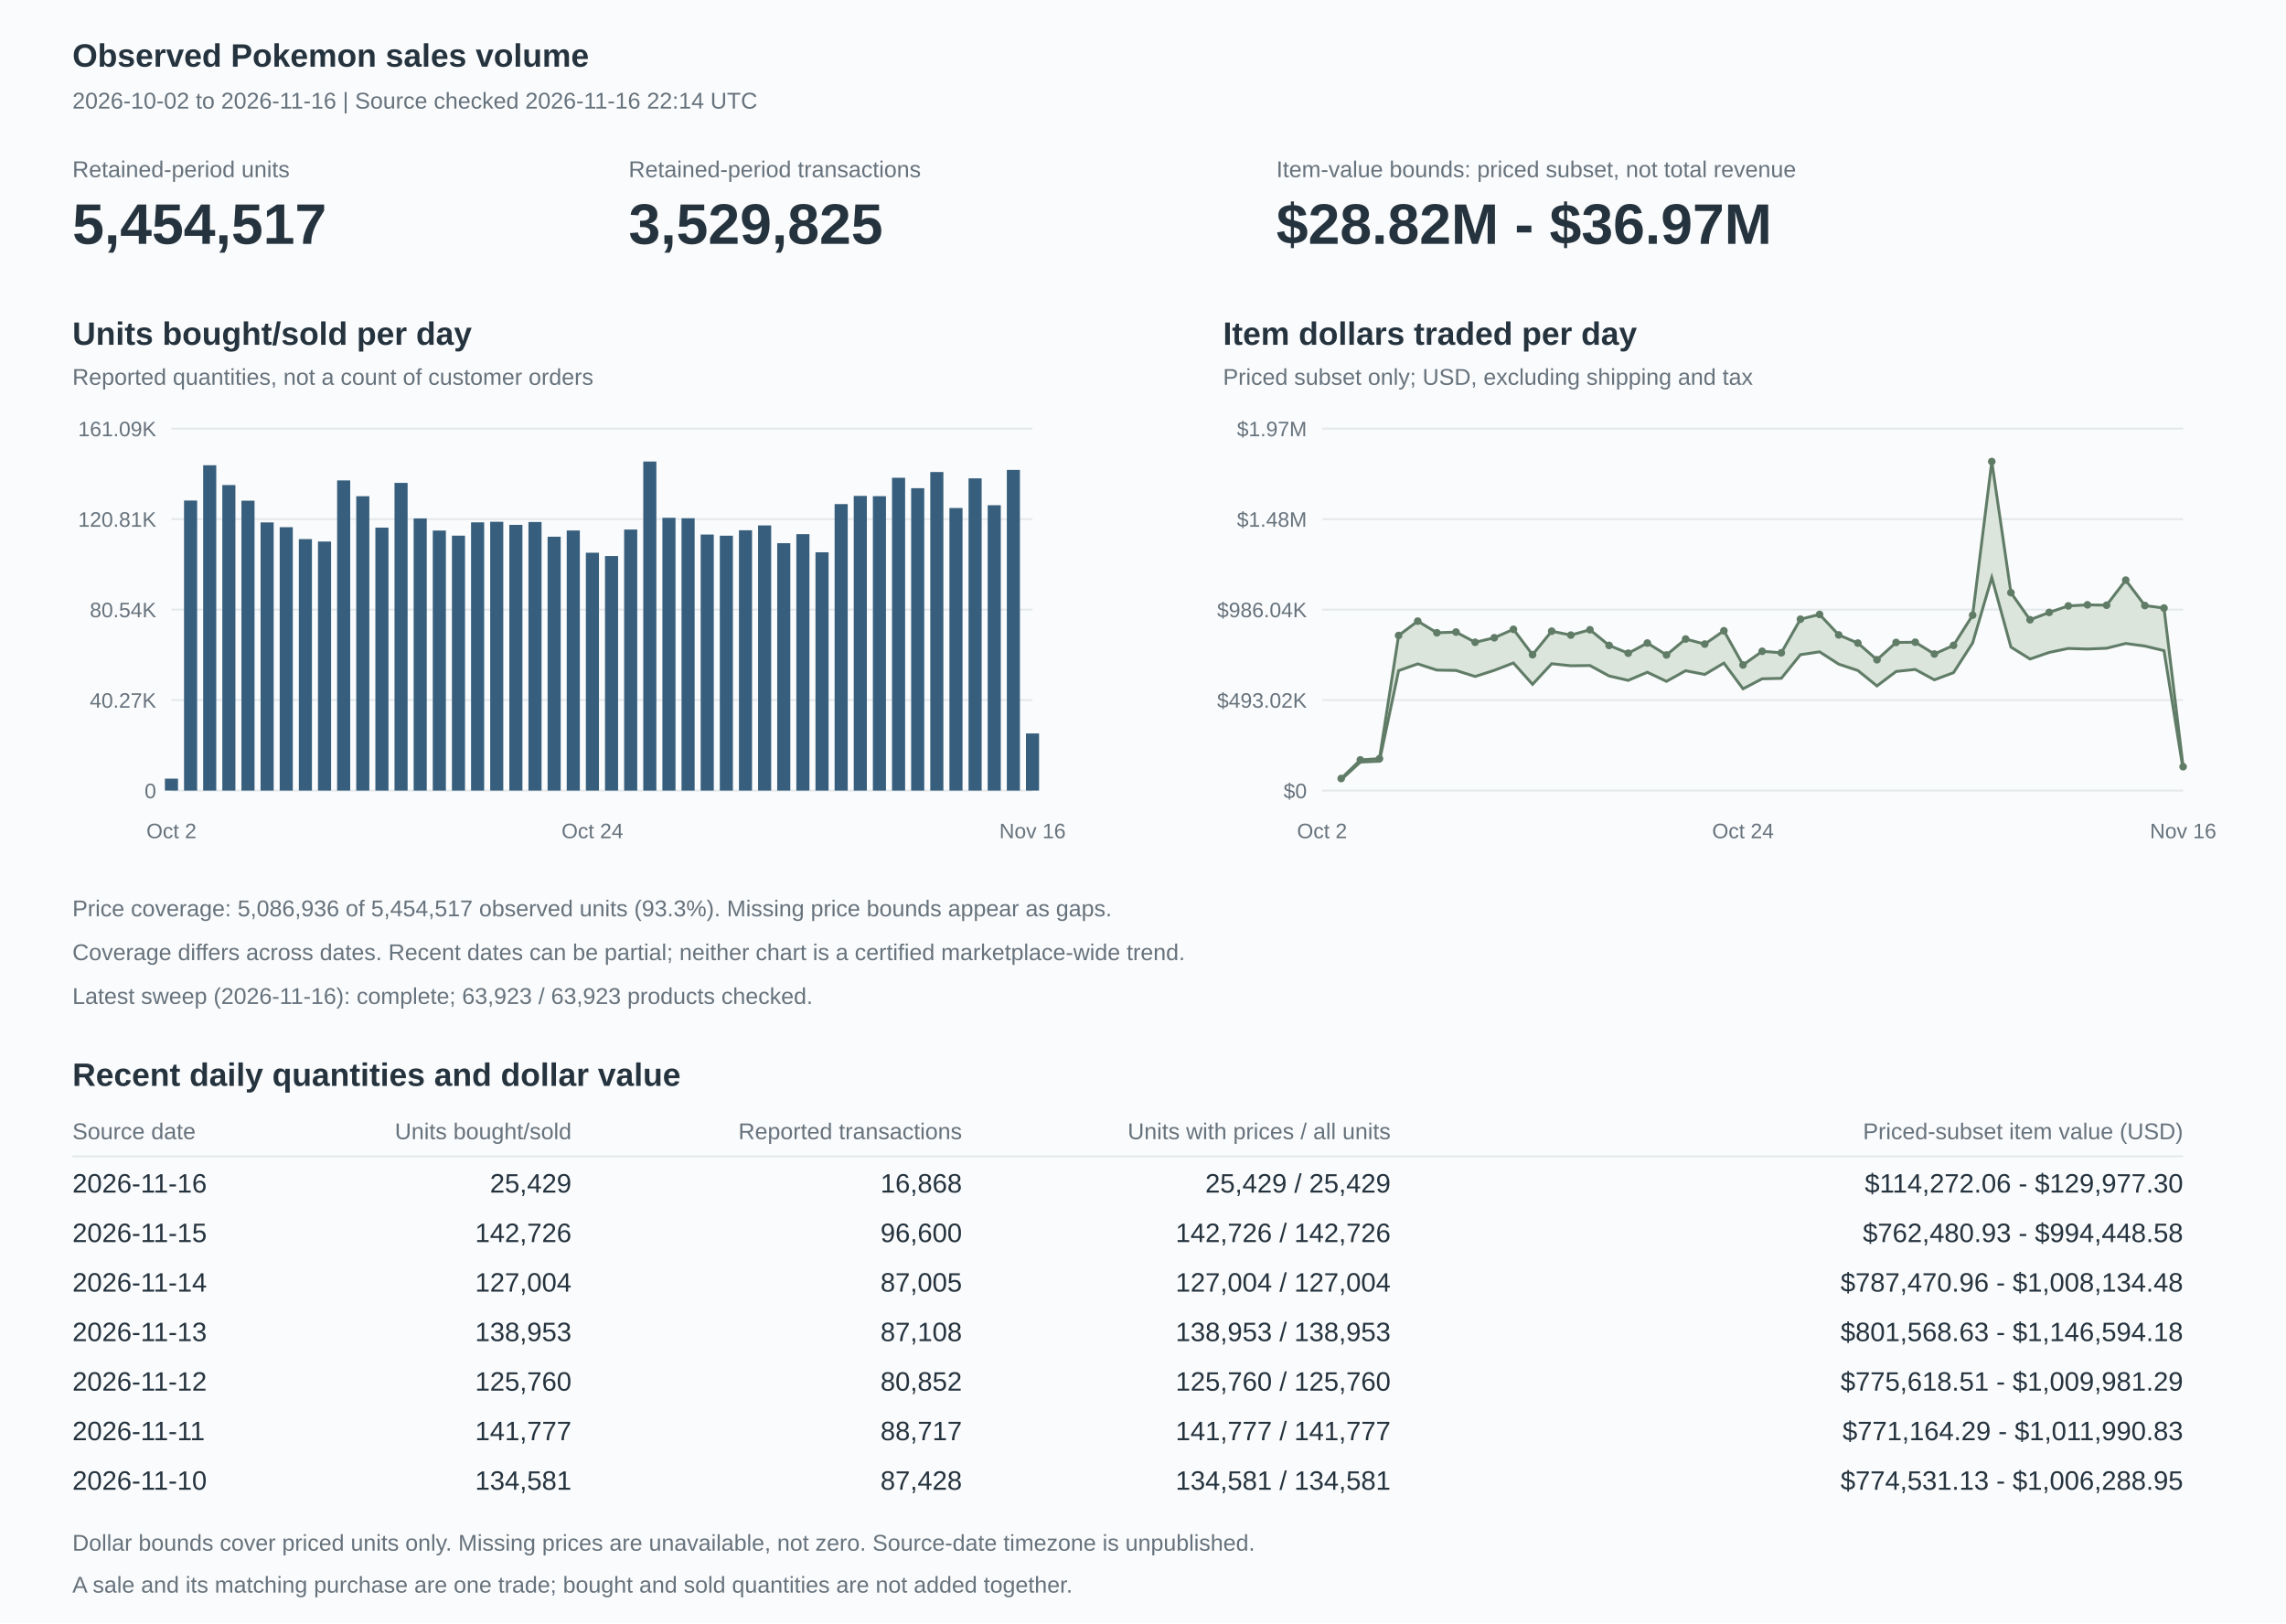
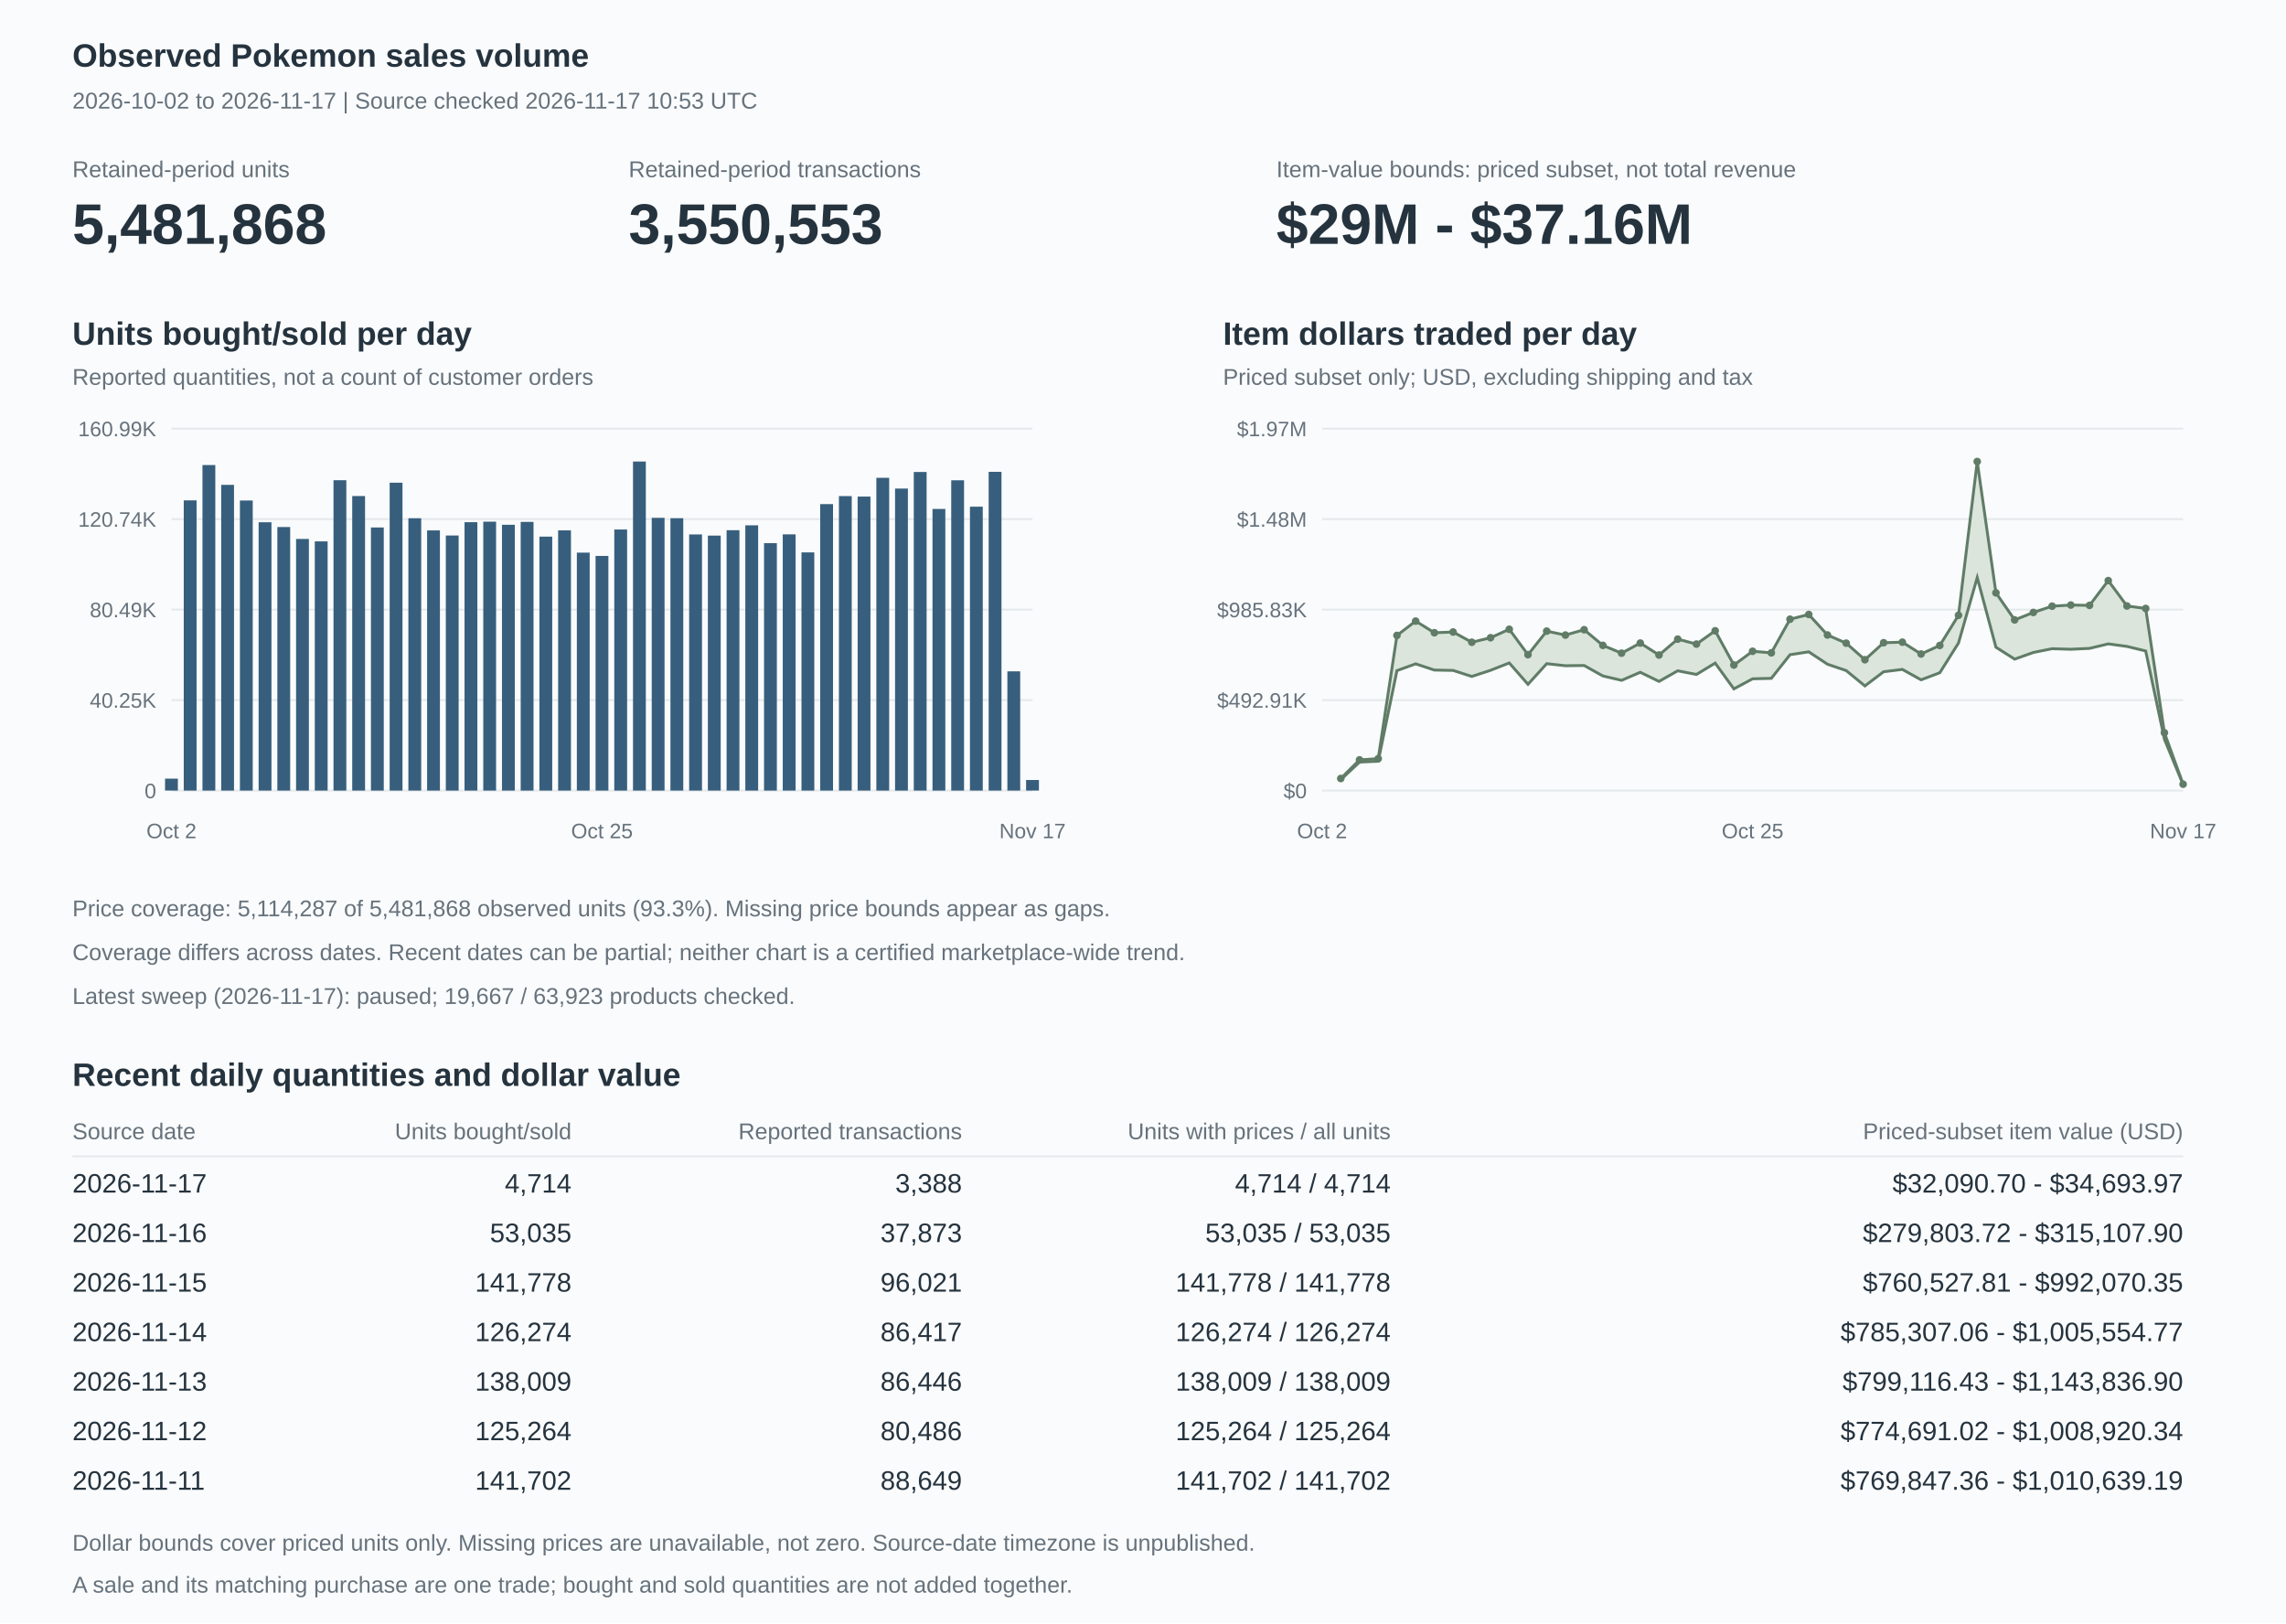
<svg xmlns="http://www.w3.org/2000/svg" width="1200" height="852" viewBox="0 0 1200 852" role="img" aria-labelledby="title description">
  <style>text{font-family:Arial,Helvetica,sans-serif;fill:#25333e;font-size:14px}.heading{font-size:17px;font-weight:600}.muted{fill:#66727c;font-size:12px}.axis{fill:#66727c;font-size:11px}.value{font-size:30px;font-weight:600}.grid{stroke:#e5e9ec;stroke-width:1}</style>
  <rect width="1200" height="852" fill="#fafbfc" />
  <text x="38" y="35" class="heading">Observed Pokemon sales volume</text>
-   <text x="38" y="57" class="muted">2026-10-02 to 2026-11-16 | Source checked 2026-11-16 22:14 UTC</text>
+   <text x="38" y="57" class="muted">2026-10-02 to 2026-11-17 | Source checked 2026-11-17 10:53 UTC</text>
  <text x="38" y="93" class="muted">Retained-period units</text>
-   <text x="38" y="128" class="value">5,454,517</text>
+   <text x="38" y="128" class="value">5,481,868</text>
  <text x="330" y="93" class="muted">Retained-period transactions</text>
-   <text x="330" y="128" class="value">3,529,825</text>
+   <text x="330" y="128" class="value">3,550,553</text>
  <text x="670" y="93" class="muted">Item-value bounds: priced subset, not total revenue</text>
-   <text x="670" y="128" class="value">$28.82M - $36.97M</text>
+   <text x="670" y="128" class="value">$29M - $37.16M</text>
  <text x="38" y="181" class="heading">Units bought/sold per day</text>
  <text x="38" y="202" class="muted">Reported quantities, not a count of customer orders</text>
  <path d="M90,415h452" class="grid" />
  <text x="82" y="419" text-anchor="end" class="axis">0</text>
  <path d="M90,367.5h452" class="grid" />
-   <text x="82" y="371.5" text-anchor="end" class="axis">40.27K</text>
+   <text x="82" y="371.5" text-anchor="end" class="axis">40.25K</text>
  <path d="M90,320h452" class="grid" />
-   <text x="82" y="324" text-anchor="end" class="axis">80.54K</text>
+   <text x="82" y="324" text-anchor="end" class="axis">80.49K</text>
  <path d="M90,272.5h452" class="grid" />
-   <text x="82" y="276.5" text-anchor="end" class="axis">120.81K</text>
+   <text x="82" y="276.5" text-anchor="end" class="axis">120.74K</text>
  <path d="M90,225h452" class="grid" />
-   <text x="82" y="229" text-anchor="end" class="axis">161.09K</text>
-   <rect x="86.561" y="408.735" width="6.878" height="6.265" fill="#375f7d" />
-   <rect x="96.605" y="262.748" width="6.878" height="152.252" fill="#375f7d" />
-   <rect x="106.65" y="244.217" width="6.878" height="170.783" fill="#375f7d" />
-   <rect x="116.694" y="254.617" width="6.878" height="160.383" fill="#375f7d" />
-   <rect x="126.739" y="262.824" width="6.878" height="152.176" fill="#375f7d" />
-   <rect x="136.783" y="274.231" width="6.878" height="140.769" fill="#375f7d" />
-   <rect x="146.828" y="276.736" width="6.878" height="138.264" fill="#375f7d" />
-   <rect x="156.872" y="282.994" width="6.878" height="132.006" fill="#375f7d" />
-   <rect x="166.916" y="284.264" width="6.878" height="130.736" fill="#375f7d" />
-   <rect x="176.961" y="252.179" width="6.878" height="162.821" fill="#375f7d" />
-   <rect x="187.005" y="260.478" width="6.878" height="154.522" fill="#375f7d" />
-   <rect x="197.05" y="276.969" width="6.878" height="138.031" fill="#375f7d" />
-   <rect x="207.094" y="253.484" width="6.878" height="161.516" fill="#375f7d" />
-   <rect x="217.139" y="272.134" width="6.878" height="142.866" fill="#375f7d" />
-   <rect x="227.183" y="278.502" width="6.878" height="136.498" fill="#375f7d" />
-   <rect x="237.228" y="281.183" width="6.878" height="133.817" fill="#375f7d" />
-   <rect x="247.272" y="274.192" width="6.878" height="140.808" fill="#375f7d" />
-   <rect x="257.316" y="273.901" width="6.878" height="141.099" fill="#375f7d" />
-   <rect x="267.361" y="275.516" width="6.878" height="139.484" fill="#375f7d" />
-   <rect x="277.405" y="274.016" width="6.878" height="140.984" fill="#375f7d" />
-   <rect x="287.45" y="281.734" width="6.878" height="133.266" fill="#375f7d" />
-   <rect x="297.494" y="278.467" width="6.878" height="136.533" fill="#375f7d" />
-   <rect x="307.539" y="290.138" width="6.878" height="124.862" fill="#375f7d" />
-   <rect x="317.583" y="291.87" width="6.878" height="123.13" fill="#375f7d" />
-   <rect x="327.628" y="277.969" width="6.878" height="137.031" fill="#375f7d" />
-   <rect x="337.672" y="242.273" width="6.878" height="172.727" fill="#375f7d" />
-   <rect x="347.716" y="271.815" width="6.878" height="143.185" fill="#375f7d" />
-   <rect x="357.761" y="272.03" width="6.878" height="142.97" fill="#375f7d" />
-   <rect x="367.805" y="280.593" width="6.878" height="134.407" fill="#375f7d" />
-   <rect x="377.85" y="281.205" width="6.878" height="133.795" fill="#375f7d" />
-   <rect x="387.894" y="278.345" width="6.878" height="136.655" fill="#375f7d" />
-   <rect x="397.939" y="275.806" width="6.878" height="139.194" fill="#375f7d" />
-   <rect x="407.983" y="285.135" width="6.878" height="129.865" fill="#375f7d" />
-   <rect x="418.028" y="280.392" width="6.878" height="134.608" fill="#375f7d" />
-   <rect x="428.072" y="289.912" width="6.878" height="125.088" fill="#375f7d" />
-   <rect x="438.116" y="264.612" width="6.878" height="150.388" fill="#375f7d" />
-   <rect x="448.161" y="260.31" width="6.878" height="154.69" fill="#375f7d" />
-   <rect x="458.205" y="260.45" width="6.878" height="154.55" fill="#375f7d" />
-   <rect x="468.25" y="250.789" width="6.878" height="164.211" fill="#375f7d" />
-   <rect x="478.294" y="256.263" width="6.878" height="158.737" fill="#375f7d" />
-   <rect x="488.339" y="247.775" width="6.878" height="167.225" fill="#375f7d" />
-   <rect x="498.383" y="266.667" width="6.878" height="148.333" fill="#375f7d" />
-   <rect x="508.428" y="251.106" width="6.878" height="163.894" fill="#375f7d" />
-   <rect x="518.472" y="265.2" width="6.878" height="149.8" fill="#375f7d" />
-   <rect x="528.516" y="246.656" width="6.878" height="168.344" fill="#375f7d" />
-   <rect x="538.561" y="385.007" width="6.878" height="29.993" fill="#375f7d" />
+   <text x="82" y="229" text-anchor="end" class="axis">160.99K</text>
+   <rect x="86.634" y="408.731" width="6.732" height="6.269" fill="#375f7d" />
+   <rect x="96.46" y="262.655" width="6.732" height="152.345" fill="#375f7d" />
+   <rect x="106.286" y="244.113" width="6.732" height="170.887" fill="#375f7d" />
+   <rect x="116.112" y="254.52" width="6.732" height="160.48" fill="#375f7d" />
+   <rect x="125.938" y="262.732" width="6.732" height="152.268" fill="#375f7d" />
+   <rect x="135.764" y="274.145" width="6.732" height="140.855" fill="#375f7d" />
+   <rect x="145.591" y="276.652" width="6.732" height="138.348" fill="#375f7d" />
+   <rect x="155.417" y="282.913" width="6.732" height="132.087" fill="#375f7d" />
+   <rect x="165.243" y="284.184" width="6.732" height="130.816" fill="#375f7d" />
+   <rect x="175.069" y="252.08" width="6.732" height="162.92" fill="#375f7d" />
+   <rect x="184.895" y="260.384" width="6.732" height="154.616" fill="#375f7d" />
+   <rect x="194.721" y="276.885" width="6.732" height="138.115" fill="#375f7d" />
+   <rect x="204.547" y="253.386" width="6.732" height="161.614" fill="#375f7d" />
+   <rect x="214.373" y="272.047" width="6.732" height="142.953" fill="#375f7d" />
+   <rect x="224.199" y="278.419" width="6.732" height="136.581" fill="#375f7d" />
+   <rect x="234.025" y="281.102" width="6.732" height="133.898" fill="#375f7d" />
+   <rect x="243.851" y="274.107" width="6.732" height="140.893" fill="#375f7d" />
+   <rect x="253.678" y="273.836" width="6.732" height="141.164" fill="#375f7d" />
+   <rect x="263.504" y="275.468" width="6.732" height="139.532" fill="#375f7d" />
+   <rect x="273.33" y="273.958" width="6.732" height="141.042" fill="#375f7d" />
+   <rect x="283.156" y="281.686" width="6.732" height="133.314" fill="#375f7d" />
+   <rect x="292.982" y="278.408" width="6.732" height="136.592" fill="#375f7d" />
+   <rect x="302.808" y="290.089" width="6.732" height="124.911" fill="#375f7d" />
+   <rect x="312.634" y="291.821" width="6.732" height="123.179" fill="#375f7d" />
+   <rect x="322.46" y="277.95" width="6.732" height="137.05" fill="#375f7d" />
+   <rect x="332.286" y="242.273" width="6.732" height="172.727" fill="#375f7d" />
+   <rect x="342.112" y="271.828" width="6.732" height="143.172" fill="#375f7d" />
+   <rect x="351.938" y="272.015" width="6.732" height="142.985" fill="#375f7d" />
+   <rect x="361.764" y="280.541" width="6.732" height="134.459" fill="#375f7d" />
+   <rect x="371.591" y="281.154" width="6.732" height="133.846" fill="#375f7d" />
+   <rect x="381.417" y="278.318" width="6.732" height="136.682" fill="#375f7d" />
+   <rect x="391.243" y="275.753" width="6.732" height="139.247" fill="#375f7d" />
+   <rect x="401.069" y="285.121" width="6.732" height="129.879" fill="#375f7d" />
+   <rect x="410.895" y="280.501" width="6.732" height="134.499" fill="#375f7d" />
+   <rect x="420.721" y="289.964" width="6.732" height="125.036" fill="#375f7d" />
+   <rect x="430.547" y="264.619" width="6.732" height="150.381" fill="#375f7d" />
+   <rect x="440.373" y="260.415" width="6.732" height="154.585" fill="#375f7d" />
+   <rect x="450.199" y="260.664" width="6.732" height="154.336" fill="#375f7d" />
+   <rect x="460.025" y="250.816" width="6.732" height="164.184" fill="#375f7d" />
+   <rect x="469.851" y="256.461" width="6.732" height="158.539" fill="#375f7d" />
+   <rect x="479.678" y="247.762" width="6.732" height="167.238" fill="#375f7d" />
+   <rect x="489.504" y="267.162" width="6.732" height="147.838" fill="#375f7d" />
+   <rect x="499.33" y="252.12" width="6.732" height="162.88" fill="#375f7d" />
+   <rect x="509.156" y="265.97" width="6.732" height="149.03" fill="#375f7d" />
+   <rect x="518.982" y="247.672" width="6.732" height="167.328" fill="#375f7d" />
+   <rect x="528.808" y="352.408" width="6.732" height="62.592" fill="#375f7d" />
+   <rect x="538.634" y="409.436" width="6.732" height="5.564" fill="#375f7d" />
  <text x="90" y="440" text-anchor="middle" class="axis">Oct 2</text>
-   <text x="310.978" y="440" text-anchor="middle" class="axis">Oct 24</text>
-   <text x="542" y="440" text-anchor="middle" class="axis">Nov 16</text>
+   <text x="316" y="440" text-anchor="middle" class="axis">Oct 25</text>
+   <text x="542" y="440" text-anchor="middle" class="axis">Nov 17</text>
  <text x="642" y="181" class="heading">Item dollars traded per day</text>
  <text x="642" y="202" class="muted">Priced subset only; USD, excluding shipping and tax</text>
  <path d="M694,415h452" class="grid" />
  <text x="686" y="419" text-anchor="end" class="axis">$0</text>
  <path d="M694,367.5h452" class="grid" />
-   <text x="686" y="371.5" text-anchor="end" class="axis">$493.02K</text>
+   <text x="686" y="371.5" text-anchor="end" class="axis">$492.91K</text>
  <path d="M694,320h452" class="grid" />
-   <text x="686" y="324" text-anchor="end" class="axis">$986.04K</text>
+   <text x="686" y="324" text-anchor="end" class="axis">$985.83K</text>
  <path d="M694,272.5h452" class="grid" />
  <text x="686" y="276.5" text-anchor="end" class="axis">$1.48M</text>
  <path d="M694,225h452" class="grid" />
  <text x="686" y="229" text-anchor="end" class="axis">$1.97M</text>
-   <polygon points="704.044,408.662 714.089,398.886 724.133,398.244 734.178,333.574 744.222,326.055 754.267,332.163 764.311,331.783 774.356,337.151 784.4,334.784 794.444,330.34 804.489,343.682 814.533,331.326 824.578,333.384 834.622,330.573 844.667,338.793 854.711,342.89 864.756,337.546 874.8,343.814 884.844,335.44 894.889,338.1 904.933,331.112 914.978,349.054 925.022,341.882 935.067,342.673 945.111,325.034 955.156,322.528 965.2,333.287 975.244,337.573 985.289,346.314 995.333,337.239 1005.378,337.113 1015.422,343.311 1025.467,338.77 1035.511,322.913 1045.556,242.273 1055.6,311.114 1065.644,325.332 1075.689,321.469 1085.733,318.05 1095.778,317.5 1105.822,317.694 1115.867,304.532 1125.911,317.872 1135.956,319.19 1146,402.477 1146,403.991 1135.956,341.539 1125.911,339.131 1115.867,337.773 1105.822,340.273 1095.778,340.703 1085.733,340.378 1075.689,342.476 1065.644,345.939 1055.6,339.661 1045.556,303.16 1035.511,337.486 1025.467,353.097 1015.422,356.859 1005.378,351.402 995.333,352.464 985.289,360.061 975.244,351.959 965.2,348.619 955.156,342.149 945.111,343.665 935.067,356.074 925.022,356.322 914.978,361.572 904.933,348.067 894.889,354.031 884.844,352.077 874.8,357.662 864.756,352.873 854.711,357.142 844.667,354.829 834.622,349.349 824.578,349.474 814.533,348.397 804.489,359.218 794.444,348.012 784.4,351.875 774.356,355.096 764.311,351.929 754.267,351.745 744.222,348.48 734.178,352.046 724.133,399.6 714.089,400.033 704.044,409.25" fill="#dbe5dc" />
-   <polyline points="704.044,409.25 714.089,400.033 724.133,399.6 734.178,352.046 744.222,348.48 754.267,351.745 764.311,351.929 774.356,355.096 784.4,351.875 794.444,348.012 804.489,359.218 814.533,348.397 824.578,349.474 834.622,349.349 844.667,354.829 854.711,357.142 864.756,352.873 874.8,357.662 884.844,352.077 894.889,354.031 904.933,348.067 914.978,361.572 925.022,356.322 935.067,356.074 945.111,343.665 955.156,342.149 965.2,348.619 975.244,351.959 985.289,360.061 995.333,352.464 1005.378,351.402 1015.422,356.859 1025.467,353.097 1035.511,337.486 1045.556,303.16 1055.6,339.661 1065.644,345.939 1075.689,342.476 1085.733,340.378 1095.778,340.703 1105.822,340.273 1115.867,337.773 1125.911,339.131 1135.956,341.539 1146,403.991" fill="none" stroke="#607c67" stroke-width="1.5" />
-   <polyline points="704.044,408.662 714.089,398.886 724.133,398.244 734.178,333.574 744.222,326.055 754.267,332.163 764.311,331.783 774.356,337.151 784.4,334.784 794.444,330.34 804.489,343.682 814.533,331.326 824.578,333.384 834.622,330.573 844.667,338.793 854.711,342.89 864.756,337.546 874.8,343.814 884.844,335.44 894.889,338.1 904.933,331.112 914.978,349.054 925.022,341.882 935.067,342.673 945.111,325.034 955.156,322.528 965.2,333.287 975.244,337.573 985.289,346.314 995.333,337.239 1005.378,337.113 1015.422,343.311 1025.467,338.77 1035.511,322.913 1045.556,242.273 1055.6,311.114 1065.644,325.332 1075.689,321.469 1085.733,318.05 1095.778,317.5 1105.822,317.694 1115.867,304.532 1125.911,317.872 1135.956,319.19 1146,402.477" fill="none" stroke="#607c67" stroke-width="1.5" />
-   <circle cx="704.044" cy="408.662" r="2" fill="#607c67" />
-   <circle cx="714.089" cy="398.886" r="2" fill="#607c67" />
-   <circle cx="724.133" cy="398.244" r="2" fill="#607c67" />
-   <circle cx="734.178" cy="333.574" r="2" fill="#607c67" />
-   <circle cx="744.222" cy="326.055" r="2" fill="#607c67" />
-   <circle cx="754.267" cy="332.163" r="2" fill="#607c67" />
-   <circle cx="764.311" cy="331.783" r="2" fill="#607c67" />
-   <circle cx="774.356" cy="337.151" r="2" fill="#607c67" />
-   <circle cx="784.4" cy="334.784" r="2" fill="#607c67" />
-   <circle cx="794.444" cy="330.34" r="2" fill="#607c67" />
-   <circle cx="804.489" cy="343.682" r="2" fill="#607c67" />
-   <circle cx="814.533" cy="331.326" r="2" fill="#607c67" />
-   <circle cx="824.578" cy="333.384" r="2" fill="#607c67" />
-   <circle cx="834.622" cy="330.573" r="2" fill="#607c67" />
-   <circle cx="844.667" cy="338.793" r="2" fill="#607c67" />
-   <circle cx="854.711" cy="342.89" r="2" fill="#607c67" />
-   <circle cx="864.756" cy="337.546" r="2" fill="#607c67" />
-   <circle cx="874.8" cy="343.814" r="2" fill="#607c67" />
-   <circle cx="884.844" cy="335.44" r="2" fill="#607c67" />
-   <circle cx="894.889" cy="338.1" r="2" fill="#607c67" />
-   <circle cx="904.933" cy="331.112" r="2" fill="#607c67" />
-   <circle cx="914.978" cy="349.054" r="2" fill="#607c67" />
-   <circle cx="925.022" cy="341.882" r="2" fill="#607c67" />
-   <circle cx="935.067" cy="342.673" r="2" fill="#607c67" />
-   <circle cx="945.111" cy="325.034" r="2" fill="#607c67" />
-   <circle cx="955.156" cy="322.528" r="2" fill="#607c67" />
-   <circle cx="965.2" cy="333.287" r="2" fill="#607c67" />
-   <circle cx="975.244" cy="337.573" r="2" fill="#607c67" />
-   <circle cx="985.289" cy="346.314" r="2" fill="#607c67" />
-   <circle cx="995.333" cy="337.239" r="2" fill="#607c67" />
-   <circle cx="1005.378" cy="337.113" r="2" fill="#607c67" />
-   <circle cx="1015.422" cy="343.311" r="2" fill="#607c67" />
-   <circle cx="1025.467" cy="338.77" r="2" fill="#607c67" />
-   <circle cx="1035.511" cy="322.913" r="2" fill="#607c67" />
-   <circle cx="1045.556" cy="242.273" r="2" fill="#607c67" />
-   <circle cx="1055.6" cy="311.114" r="2" fill="#607c67" />
-   <circle cx="1065.644" cy="325.332" r="2" fill="#607c67" />
-   <circle cx="1075.689" cy="321.469" r="2" fill="#607c67" />
-   <circle cx="1085.733" cy="318.05" r="2" fill="#607c67" />
-   <circle cx="1095.778" cy="317.5" r="2" fill="#607c67" />
-   <circle cx="1105.822" cy="317.694" r="2" fill="#607c67" />
-   <circle cx="1115.867" cy="304.532" r="2" fill="#607c67" />
-   <circle cx="1125.911" cy="317.872" r="2" fill="#607c67" />
-   <circle cx="1135.956" cy="319.19" r="2" fill="#607c67" />
-   <circle cx="1146" cy="402.477" r="2" fill="#607c67" />
+   <polygon points="703.826,408.66 713.652,398.883 723.478,398.24 733.304,333.556 743.13,326.036 752.957,332.145 762.783,331.765 772.609,337.134 782.435,334.766 792.261,330.321 802.087,343.666 811.913,331.308 821.739,333.366 831.565,330.555 841.391,338.777 851.217,342.874 861.043,337.568 870.87,343.837 880.696,335.497 890.522,338.107 900.348,331.124 910.174,349.089 920,341.878 929.826,342.704 939.652,325.044 949.478,322.55 959.304,333.331 969.13,337.618 978.957,346.309 988.783,337.386 998.609,337.098 1008.435,343.302 1018.261,338.815 1028.087,322.981 1037.913,242.273 1047.739,311.21 1057.565,325.397 1067.391,321.498 1077.217,318.204 1087.043,317.609 1096.87,317.775 1106.696,304.774 1116.522,318.099 1126.348,319.399 1136.174,384.634 1146,411.657 1146,411.908 1136.174,388.037 1126.348,341.711 1116.522,339.323 1106.696,337.993 1096.87,340.346 1087.043,340.813 1077.217,340.518 1067.391,342.497 1057.565,345.995 1047.739,339.751 1037.913,303.165 1028.087,337.53 1018.261,353.138 1008.435,356.851 998.609,351.389 988.783,352.608 978.957,360.058 969.13,351.999 959.304,348.663 949.478,342.162 939.652,343.671 929.826,356.082 920,356.321 910.174,361.606 900.348,348.076 890.522,354.038 880.696,352.118 870.87,357.684 861.043,352.895 851.217,357.129 841.391,354.815 831.565,349.335 821.739,349.46 811.913,348.382 802.087,359.206 792.261,347.997 782.435,351.861 772.609,355.083 762.783,351.915 752.957,351.731 743.13,348.465 733.304,352.032 723.478,399.597 713.652,400.029 703.826,409.249" fill="#dbe5dc" />
+   <polyline points="703.826,409.249 713.652,400.029 723.478,399.597 733.304,352.032 743.13,348.465 752.957,351.731 762.783,351.915 772.609,355.083 782.435,351.861 792.261,347.997 802.087,359.206 811.913,348.382 821.739,349.46 831.565,349.335 841.391,354.815 851.217,357.129 861.043,352.895 870.87,357.684 880.696,352.118 890.522,354.038 900.348,348.076 910.174,361.606 920,356.321 929.826,356.082 939.652,343.671 949.478,342.162 959.304,348.663 969.13,351.999 978.957,360.058 988.783,352.608 998.609,351.389 1008.435,356.851 1018.261,353.138 1028.087,337.53 1037.913,303.165 1047.739,339.751 1057.565,345.995 1067.391,342.497 1077.217,340.518 1087.043,340.813 1096.87,340.346 1106.696,337.993 1116.522,339.323 1126.348,341.711 1136.174,388.037 1146,411.908" fill="none" stroke="#607c67" stroke-width="1.5" />
+   <polyline points="703.826,408.66 713.652,398.883 723.478,398.24 733.304,333.556 743.13,326.036 752.957,332.145 762.783,331.765 772.609,337.134 782.435,334.766 792.261,330.321 802.087,343.666 811.913,331.308 821.739,333.366 831.565,330.555 841.391,338.777 851.217,342.874 861.043,337.568 870.87,343.837 880.696,335.497 890.522,338.107 900.348,331.124 910.174,349.089 920,341.878 929.826,342.704 939.652,325.044 949.478,322.55 959.304,333.331 969.13,337.618 978.957,346.309 988.783,337.386 998.609,337.098 1008.435,343.302 1018.261,338.815 1028.087,322.981 1037.913,242.273 1047.739,311.21 1057.565,325.397 1067.391,321.498 1077.217,318.204 1087.043,317.609 1096.87,317.775 1106.696,304.774 1116.522,318.099 1126.348,319.399 1136.174,384.634 1146,411.657" fill="none" stroke="#607c67" stroke-width="1.5" />
+   <circle cx="703.826" cy="408.66" r="2" fill="#607c67" />
+   <circle cx="713.652" cy="398.883" r="2" fill="#607c67" />
+   <circle cx="723.478" cy="398.24" r="2" fill="#607c67" />
+   <circle cx="733.304" cy="333.556" r="2" fill="#607c67" />
+   <circle cx="743.13" cy="326.036" r="2" fill="#607c67" />
+   <circle cx="752.957" cy="332.145" r="2" fill="#607c67" />
+   <circle cx="762.783" cy="331.765" r="2" fill="#607c67" />
+   <circle cx="772.609" cy="337.134" r="2" fill="#607c67" />
+   <circle cx="782.435" cy="334.766" r="2" fill="#607c67" />
+   <circle cx="792.261" cy="330.321" r="2" fill="#607c67" />
+   <circle cx="802.087" cy="343.666" r="2" fill="#607c67" />
+   <circle cx="811.913" cy="331.308" r="2" fill="#607c67" />
+   <circle cx="821.739" cy="333.366" r="2" fill="#607c67" />
+   <circle cx="831.565" cy="330.555" r="2" fill="#607c67" />
+   <circle cx="841.391" cy="338.777" r="2" fill="#607c67" />
+   <circle cx="851.217" cy="342.874" r="2" fill="#607c67" />
+   <circle cx="861.043" cy="337.568" r="2" fill="#607c67" />
+   <circle cx="870.87" cy="343.837" r="2" fill="#607c67" />
+   <circle cx="880.696" cy="335.497" r="2" fill="#607c67" />
+   <circle cx="890.522" cy="338.107" r="2" fill="#607c67" />
+   <circle cx="900.348" cy="331.124" r="2" fill="#607c67" />
+   <circle cx="910.174" cy="349.089" r="2" fill="#607c67" />
+   <circle cx="920" cy="341.878" r="2" fill="#607c67" />
+   <circle cx="929.826" cy="342.704" r="2" fill="#607c67" />
+   <circle cx="939.652" cy="325.044" r="2" fill="#607c67" />
+   <circle cx="949.478" cy="322.55" r="2" fill="#607c67" />
+   <circle cx="959.304" cy="333.331" r="2" fill="#607c67" />
+   <circle cx="969.13" cy="337.618" r="2" fill="#607c67" />
+   <circle cx="978.957" cy="346.309" r="2" fill="#607c67" />
+   <circle cx="988.783" cy="337.386" r="2" fill="#607c67" />
+   <circle cx="998.609" cy="337.098" r="2" fill="#607c67" />
+   <circle cx="1008.435" cy="343.302" r="2" fill="#607c67" />
+   <circle cx="1018.261" cy="338.815" r="2" fill="#607c67" />
+   <circle cx="1028.087" cy="322.981" r="2" fill="#607c67" />
+   <circle cx="1037.913" cy="242.273" r="2" fill="#607c67" />
+   <circle cx="1047.739" cy="311.21" r="2" fill="#607c67" />
+   <circle cx="1057.565" cy="325.397" r="2" fill="#607c67" />
+   <circle cx="1067.391" cy="321.498" r="2" fill="#607c67" />
+   <circle cx="1077.217" cy="318.204" r="2" fill="#607c67" />
+   <circle cx="1087.043" cy="317.609" r="2" fill="#607c67" />
+   <circle cx="1096.87" cy="317.775" r="2" fill="#607c67" />
+   <circle cx="1106.696" cy="304.774" r="2" fill="#607c67" />
+   <circle cx="1116.522" cy="318.099" r="2" fill="#607c67" />
+   <circle cx="1126.348" cy="319.399" r="2" fill="#607c67" />
+   <circle cx="1136.174" cy="384.634" r="2" fill="#607c67" />
+   <circle cx="1146" cy="411.657" r="2" fill="#607c67" />
  <text x="694" y="440" text-anchor="middle" class="axis">Oct 2</text>
-   <text x="914.978" y="440" text-anchor="middle" class="axis">Oct 24</text>
-   <text x="1146" y="440" text-anchor="middle" class="axis">Nov 16</text>
-   <text x="38" y="481" class="muted">Price coverage: 5,086,936 of 5,454,517 observed units (93.3%). Missing price bounds appear as gaps.</text>
+   <text x="920" y="440" text-anchor="middle" class="axis">Oct 25</text>
+   <text x="1146" y="440" text-anchor="middle" class="axis">Nov 17</text>
+   <text x="38" y="481" class="muted">Price coverage: 5,114,287 of 5,481,868 observed units (93.3%). Missing price bounds appear as gaps.</text>
  <text x="38" y="504" class="muted">Coverage differs across dates. Recent dates can be partial; neither chart is a certified marketplace-wide trend.</text>
-   <text x="38" y="527" class="muted">Latest sweep (2026-11-16): complete; 63,923 / 63,923 products checked.</text>
+   <text x="38" y="527" class="muted">Latest sweep (2026-11-17): paused; 19,667 / 63,923 products checked.</text>
  <text x="38" y="570" class="heading">Recent daily quantities and dollar value</text>
  <text x="38" y="598" class="muted">Source date</text>
  <text x="300" y="598" text-anchor="end" class="muted">Units bought/sold</text>
  <text x="505" y="598" text-anchor="end" class="muted">Reported transactions</text>
  <text x="730" y="598" text-anchor="end" class="muted">Units with prices / all units</text>
  <text x="1146" y="598" text-anchor="end" class="muted">Priced-subset item value (USD)</text>
  <path d="M38,607h1108" class="grid" />
-   <text x="38" y="626">2026-11-16</text>
-   <text x="300" y="626" text-anchor="end">25,429</text>
-   <text x="505" y="626" text-anchor="end">16,868</text>
-   <text x="730" y="626" text-anchor="end">25,429 / 25,429</text>
-   <text x="1146" y="626" text-anchor="end">$114,272.06 - $129,977.30</text>
-   <text x="38" y="652">2026-11-15</text>
-   <text x="300" y="652" text-anchor="end">142,726</text>
-   <text x="505" y="652" text-anchor="end">96,600</text>
-   <text x="730" y="652" text-anchor="end">142,726 / 142,726</text>
-   <text x="1146" y="652" text-anchor="end">$762,480.93 - $994,448.58</text>
-   <text x="38" y="678">2026-11-14</text>
-   <text x="300" y="678" text-anchor="end">127,004</text>
-   <text x="505" y="678" text-anchor="end">87,005</text>
-   <text x="730" y="678" text-anchor="end">127,004 / 127,004</text>
-   <text x="1146" y="678" text-anchor="end">$787,470.96 - $1,008,134.48</text>
-   <text x="38" y="704">2026-11-13</text>
-   <text x="300" y="704" text-anchor="end">138,953</text>
-   <text x="505" y="704" text-anchor="end">87,108</text>
-   <text x="730" y="704" text-anchor="end">138,953 / 138,953</text>
-   <text x="1146" y="704" text-anchor="end">$801,568.63 - $1,146,594.18</text>
-   <text x="38" y="730">2026-11-12</text>
-   <text x="300" y="730" text-anchor="end">125,760</text>
-   <text x="505" y="730" text-anchor="end">80,852</text>
-   <text x="730" y="730" text-anchor="end">125,760 / 125,760</text>
-   <text x="1146" y="730" text-anchor="end">$775,618.51 - $1,009,981.29</text>
-   <text x="38" y="756">2026-11-11</text>
-   <text x="300" y="756" text-anchor="end">141,777</text>
-   <text x="505" y="756" text-anchor="end">88,717</text>
-   <text x="730" y="756" text-anchor="end">141,777 / 141,777</text>
-   <text x="1146" y="756" text-anchor="end">$771,164.29 - $1,011,990.83</text>
-   <text x="38" y="782">2026-11-10</text>
-   <text x="300" y="782" text-anchor="end">134,581</text>
-   <text x="505" y="782" text-anchor="end">87,428</text>
-   <text x="730" y="782" text-anchor="end">134,581 / 134,581</text>
-   <text x="1146" y="782" text-anchor="end">$774,531.13 - $1,006,288.95</text>
+   <text x="38" y="626">2026-11-17</text>
+   <text x="300" y="626" text-anchor="end">4,714</text>
+   <text x="505" y="626" text-anchor="end">3,388</text>
+   <text x="730" y="626" text-anchor="end">4,714 / 4,714</text>
+   <text x="1146" y="626" text-anchor="end">$32,090.70 - $34,693.97</text>
+   <text x="38" y="652">2026-11-16</text>
+   <text x="300" y="652" text-anchor="end">53,035</text>
+   <text x="505" y="652" text-anchor="end">37,873</text>
+   <text x="730" y="652" text-anchor="end">53,035 / 53,035</text>
+   <text x="1146" y="652" text-anchor="end">$279,803.72 - $315,107.90</text>
+   <text x="38" y="678">2026-11-15</text>
+   <text x="300" y="678" text-anchor="end">141,778</text>
+   <text x="505" y="678" text-anchor="end">96,021</text>
+   <text x="730" y="678" text-anchor="end">141,778 / 141,778</text>
+   <text x="1146" y="678" text-anchor="end">$760,527.81 - $992,070.35</text>
+   <text x="38" y="704">2026-11-14</text>
+   <text x="300" y="704" text-anchor="end">126,274</text>
+   <text x="505" y="704" text-anchor="end">86,417</text>
+   <text x="730" y="704" text-anchor="end">126,274 / 126,274</text>
+   <text x="1146" y="704" text-anchor="end">$785,307.06 - $1,005,554.77</text>
+   <text x="38" y="730">2026-11-13</text>
+   <text x="300" y="730" text-anchor="end">138,009</text>
+   <text x="505" y="730" text-anchor="end">86,446</text>
+   <text x="730" y="730" text-anchor="end">138,009 / 138,009</text>
+   <text x="1146" y="730" text-anchor="end">$799,116.43 - $1,143,836.90</text>
+   <text x="38" y="756">2026-11-12</text>
+   <text x="300" y="756" text-anchor="end">125,264</text>
+   <text x="505" y="756" text-anchor="end">80,486</text>
+   <text x="730" y="756" text-anchor="end">125,264 / 125,264</text>
+   <text x="1146" y="756" text-anchor="end">$774,691.02 - $1,008,920.34</text>
+   <text x="38" y="782">2026-11-11</text>
+   <text x="300" y="782" text-anchor="end">141,702</text>
+   <text x="505" y="782" text-anchor="end">88,649</text>
+   <text x="730" y="782" text-anchor="end">141,702 / 141,702</text>
+   <text x="1146" y="782" text-anchor="end">$769,847.36 - $1,010,639.19</text>
  <text x="38" y="814" class="muted">Dollar bounds cover priced units only. Missing prices are unavailable, not zero. Source-date timezone is unpublished.</text>
  <text x="38" y="836" class="muted">A sale and its matching purchase are one trade; bought and sold quantities are not added together.</text>
</svg>
